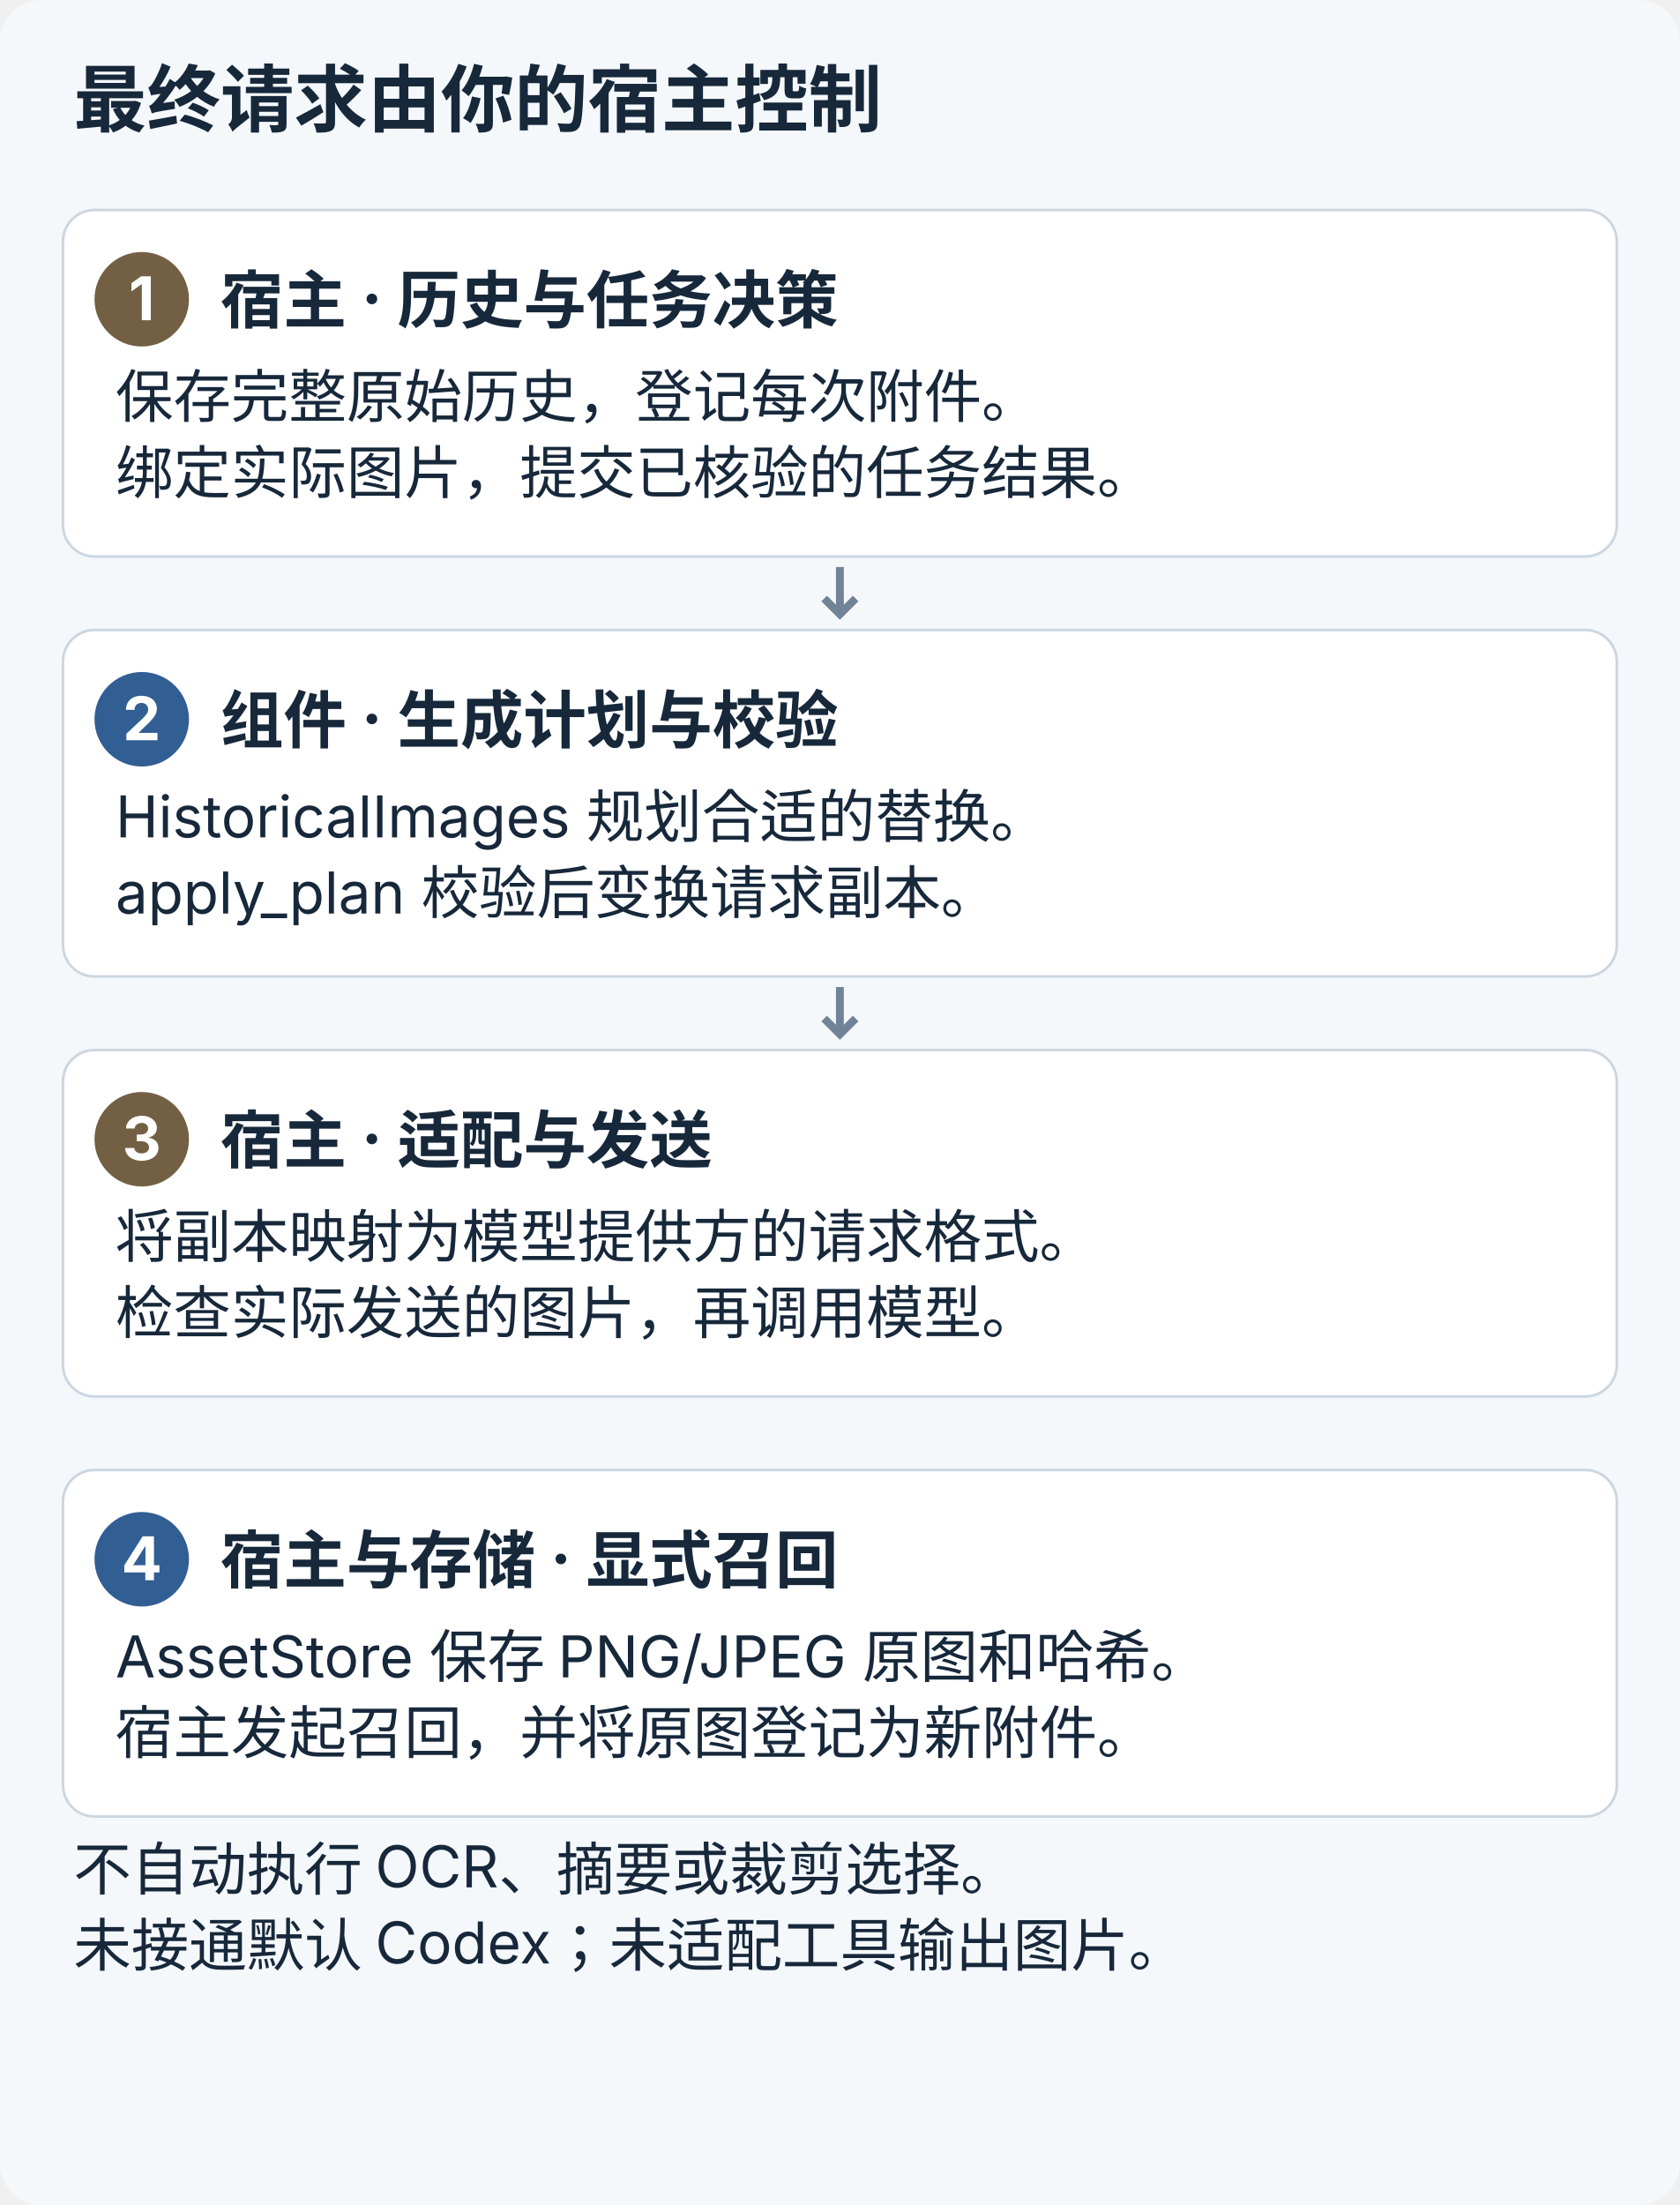
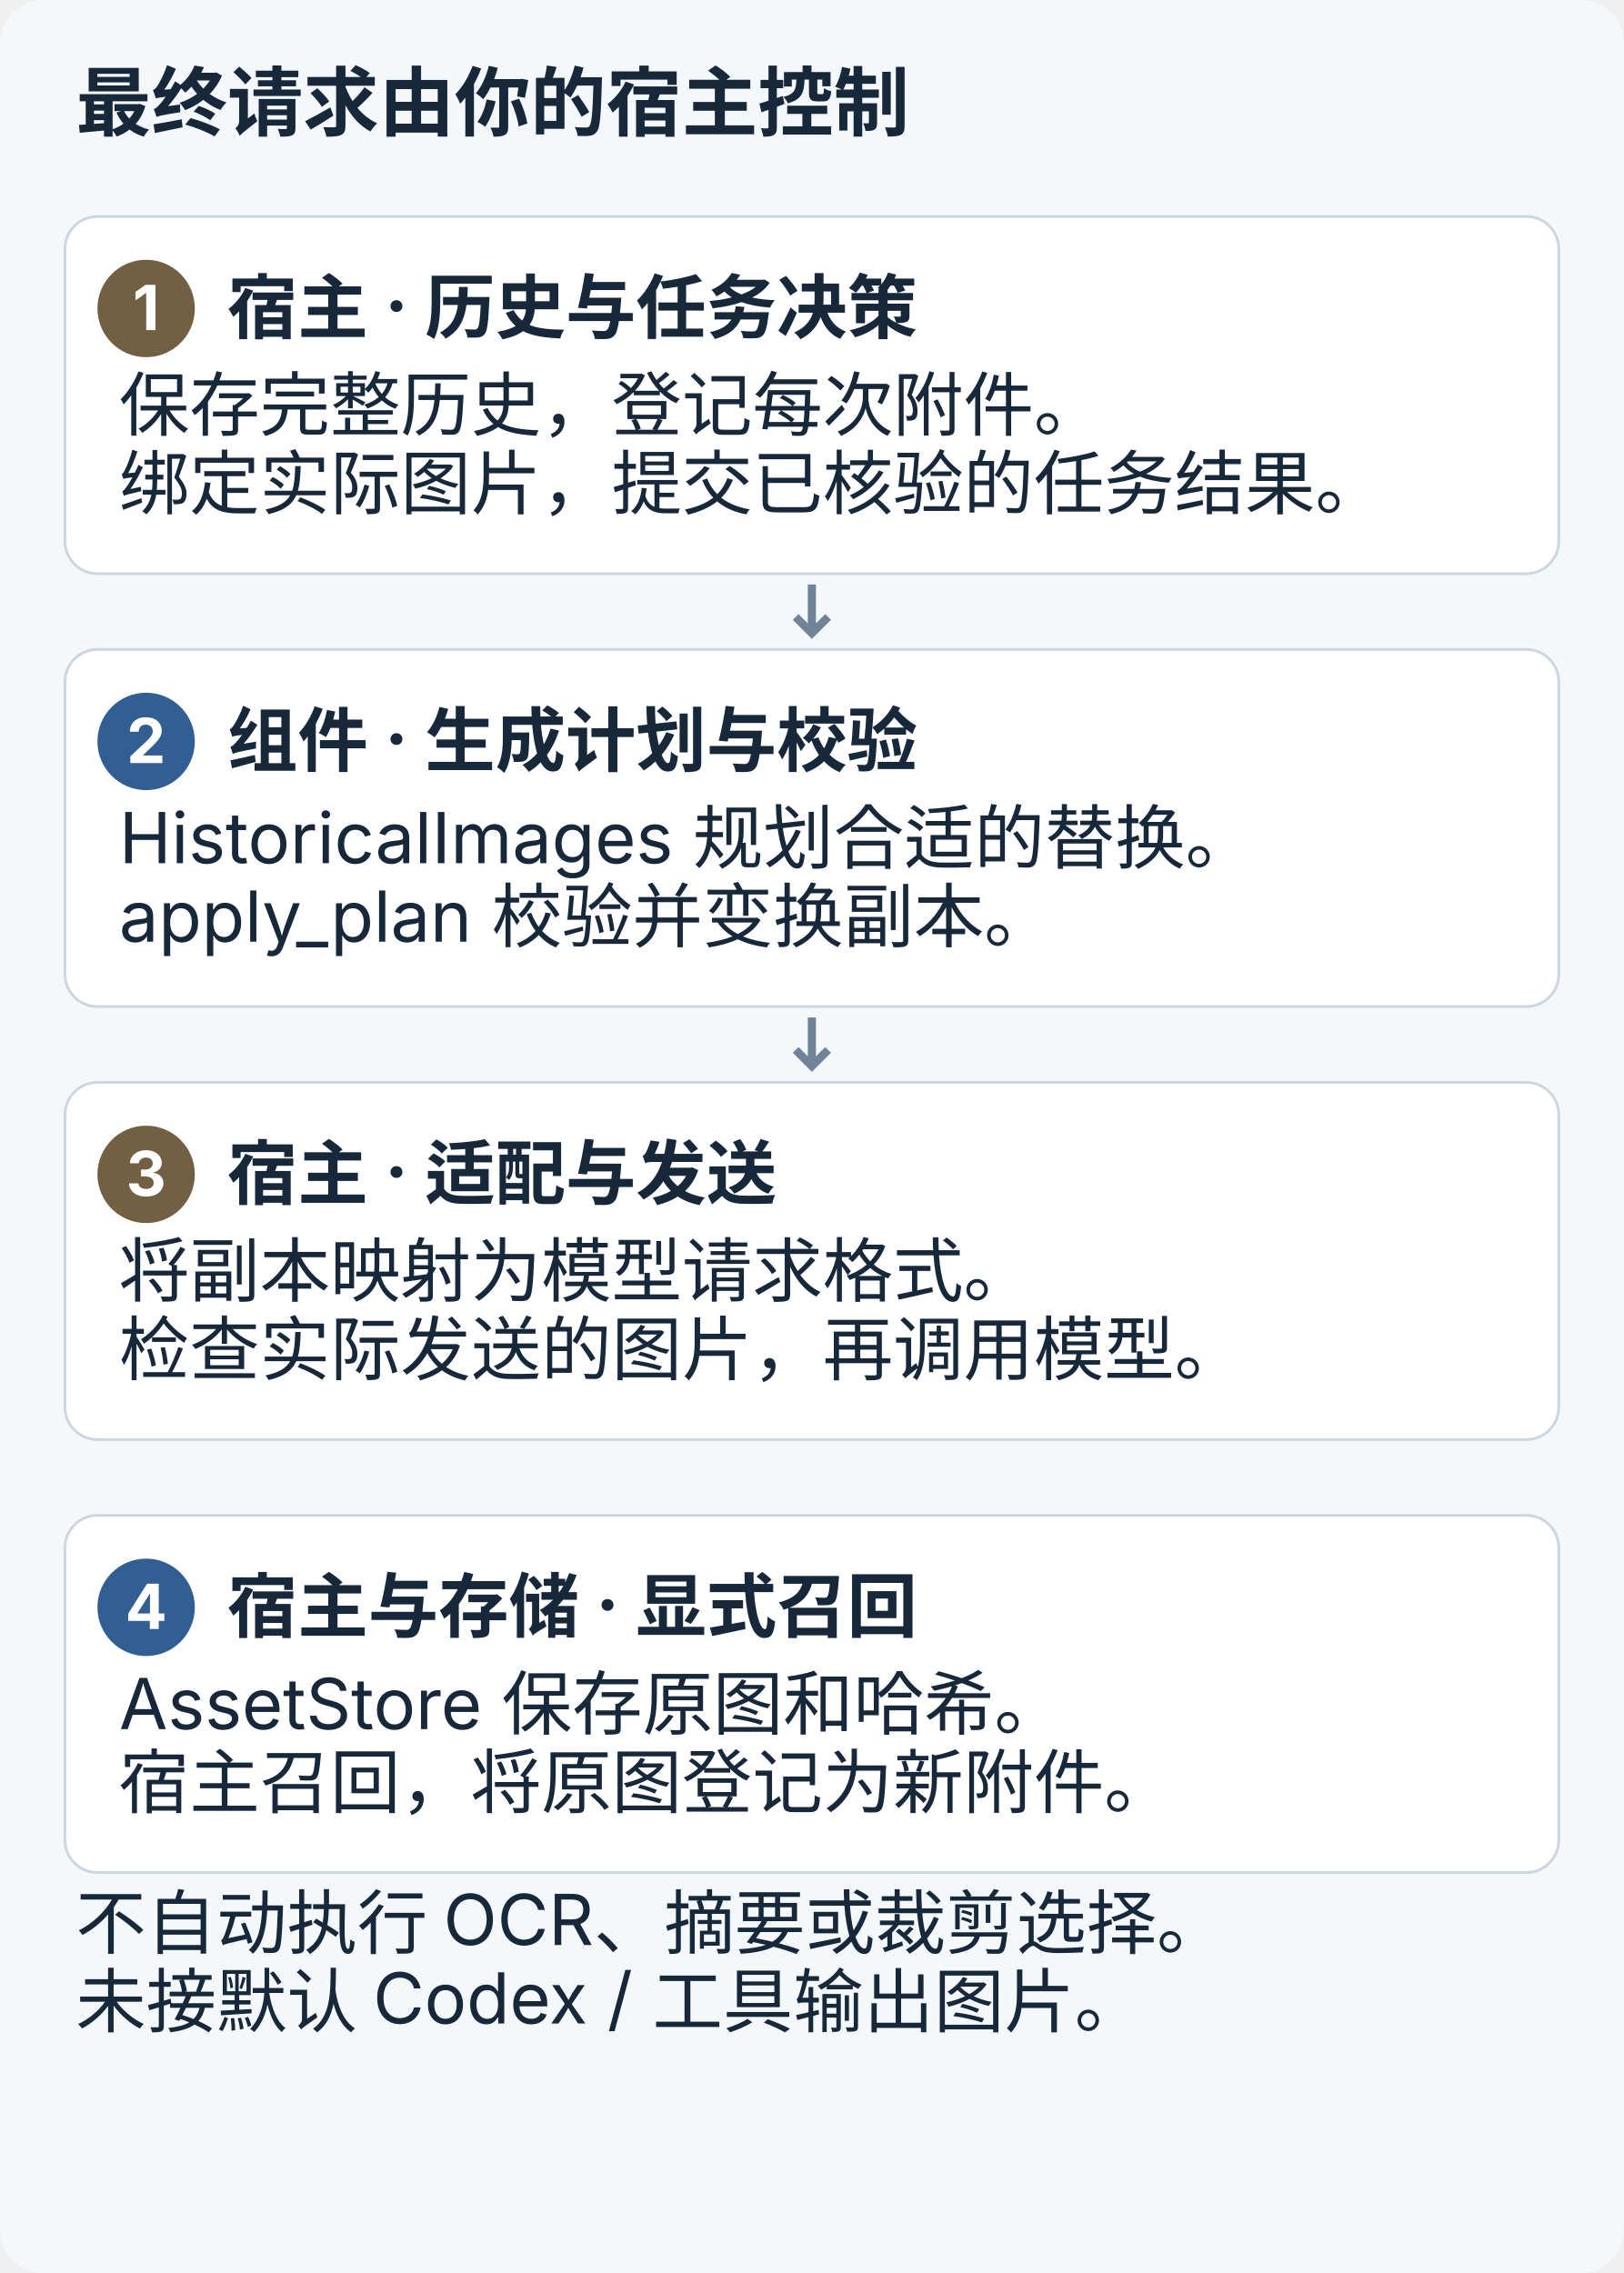
- <svg xmlns="http://www.w3.org/2000/svg" width="640" height="840" viewBox="0 0 640 840" role="img" aria-labelledby="title desc">
-   <style>text{font-family:system-ui,-apple-system,BlinkMacSystemFont,"Segoe UI",sans-serif;fill:#17283b}.heading{font-size:28px;font-weight:700}.label{font-size:24px;font-weight:650}.body{font-size:22px}.step{font-size:23px;font-weight:700;fill:#fff}.arrow{fill:none;stroke:#708397;stroke-width:3}</style>
-   <rect width="640" height="840" rx="16" fill="#f5f8fb" />
+ <svg xmlns="http://www.w3.org/2000/svg" width="600" height="840" viewBox="0 0 600 840" role="img" aria-labelledby="title desc">
+   <style>text{font-family:system-ui,-apple-system,BlinkMacSystemFont,"Segoe UI",sans-serif;fill:#17283b}.heading{font-size:28px;font-weight:700}.label{font-size:26px;font-weight:650}.body{font-size:26px}.step{font-size:23px;font-weight:700;fill:#fff}.arrow{fill:none;stroke:#708397;stroke-width:3}</style>
+   <rect width="600" height="840" rx="16" fill="#f5f8fb" />
  <text class="heading" x="28" y="48">最终请求由你的宿主控制</text>
-   <rect x="24" y="80" width="592" height="132" rx="12" fill="#fff" stroke="#cbd6e1" />
+   <rect x="24" y="80" width="552" height="132" rx="12" fill="#fff" stroke="#cbd6e1" />
  <circle cx="54" cy="114" r="18" fill="#736044" />
  <text class="step" text-anchor="middle" x="54" y="122">1</text>
  <text class="label" x="84" y="123">宿主 · 历史与任务决策</text>
-   <text class="body" x="44" y="159">保存完整原始历史，登记每次附件。</text>
+   <text class="body" x="44" y="159">保存完整历史，登记每次附件。</text>
  <text class="body" x="44" y="188">绑定实际图片，提交已核验的任务结果。</text>
-   <path class="arrow" d="M320 216 v18 m-6 -6 6 6 6 -6" />
-   <rect x="24" y="240" width="592" height="132" rx="12" fill="#fff" stroke="#cbd6e1" />
+   <path class="arrow" d="M300 216 v18 m-6 -6 6 6 6 -6" />
+   <rect x="24" y="240" width="552" height="132" rx="12" fill="#fff" stroke="#cbd6e1" />
  <circle cx="54" cy="274" r="18" fill="#315e93" />
  <text class="step" text-anchor="middle" x="54" y="282">2</text>
  <text class="label" x="84" y="283">组件 · 生成计划与校验</text>
  <text class="body" x="44" y="319">HistoricalImages 规划合适的替换。</text>
-   <text class="body" x="44" y="348">apply_plan 校验后变换请求副本。</text>
-   <path class="arrow" d="M320 376 v18 m-6 -6 6 6 6 -6" />
-   <rect x="24" y="400" width="592" height="132" rx="12" fill="#fff" stroke="#cbd6e1" />
+   <text class="body" x="44" y="348">apply_plan 校验并变换副本。</text>
+   <path class="arrow" d="M300 376 v18 m-6 -6 6 6 6 -6" />
+   <rect x="24" y="400" width="552" height="132" rx="12" fill="#fff" stroke="#cbd6e1" />
  <circle cx="54" cy="434" r="18" fill="#736044" />
  <text class="step" text-anchor="middle" x="54" y="442">3</text>
  <text class="label" x="84" y="443">宿主 · 适配与发送</text>
-   <text class="body" x="44" y="479">将副本映射为模型提供方的请求格式。</text>
+   <text class="body" x="44" y="479">将副本映射为模型请求格式。</text>
  <text class="body" x="44" y="508">检查实际发送的图片，再调用模型。</text>
-   <rect x="24" y="560" width="592" height="132" rx="12" fill="#fff" stroke="#cbd6e1" />
+   <rect x="24" y="560" width="552" height="132" rx="12" fill="#fff" stroke="#cbd6e1" />
  <circle cx="54" cy="594" r="18" fill="#315e93" />
  <text class="step" text-anchor="middle" x="54" y="602">4</text>
  <text class="label" x="84" y="603">宿主与存储 · 显式召回</text>
-   <text class="body" x="44" y="639">AssetStore 保存 PNG/JPEG 原图和哈希。</text>
-   <text class="body" x="44" y="668">宿主发起召回，并将原图登记为新附件。</text>
+   <text class="body" x="44" y="639">AssetStore 保存原图和哈希。</text>
+   <text class="body" x="44" y="668">宿主召回，将原图登记为新附件。</text>
  <text class="body" x="28" y="720">不自动执行 OCR、摘要或裁剪选择。</text>
-   <text class="body" x="28" y="749">未接通默认 Codex；未适配工具输出图片。</text>
+   <text class="body" x="28" y="749">未接默认 Codex / 工具输出图片。</text>
</svg>
